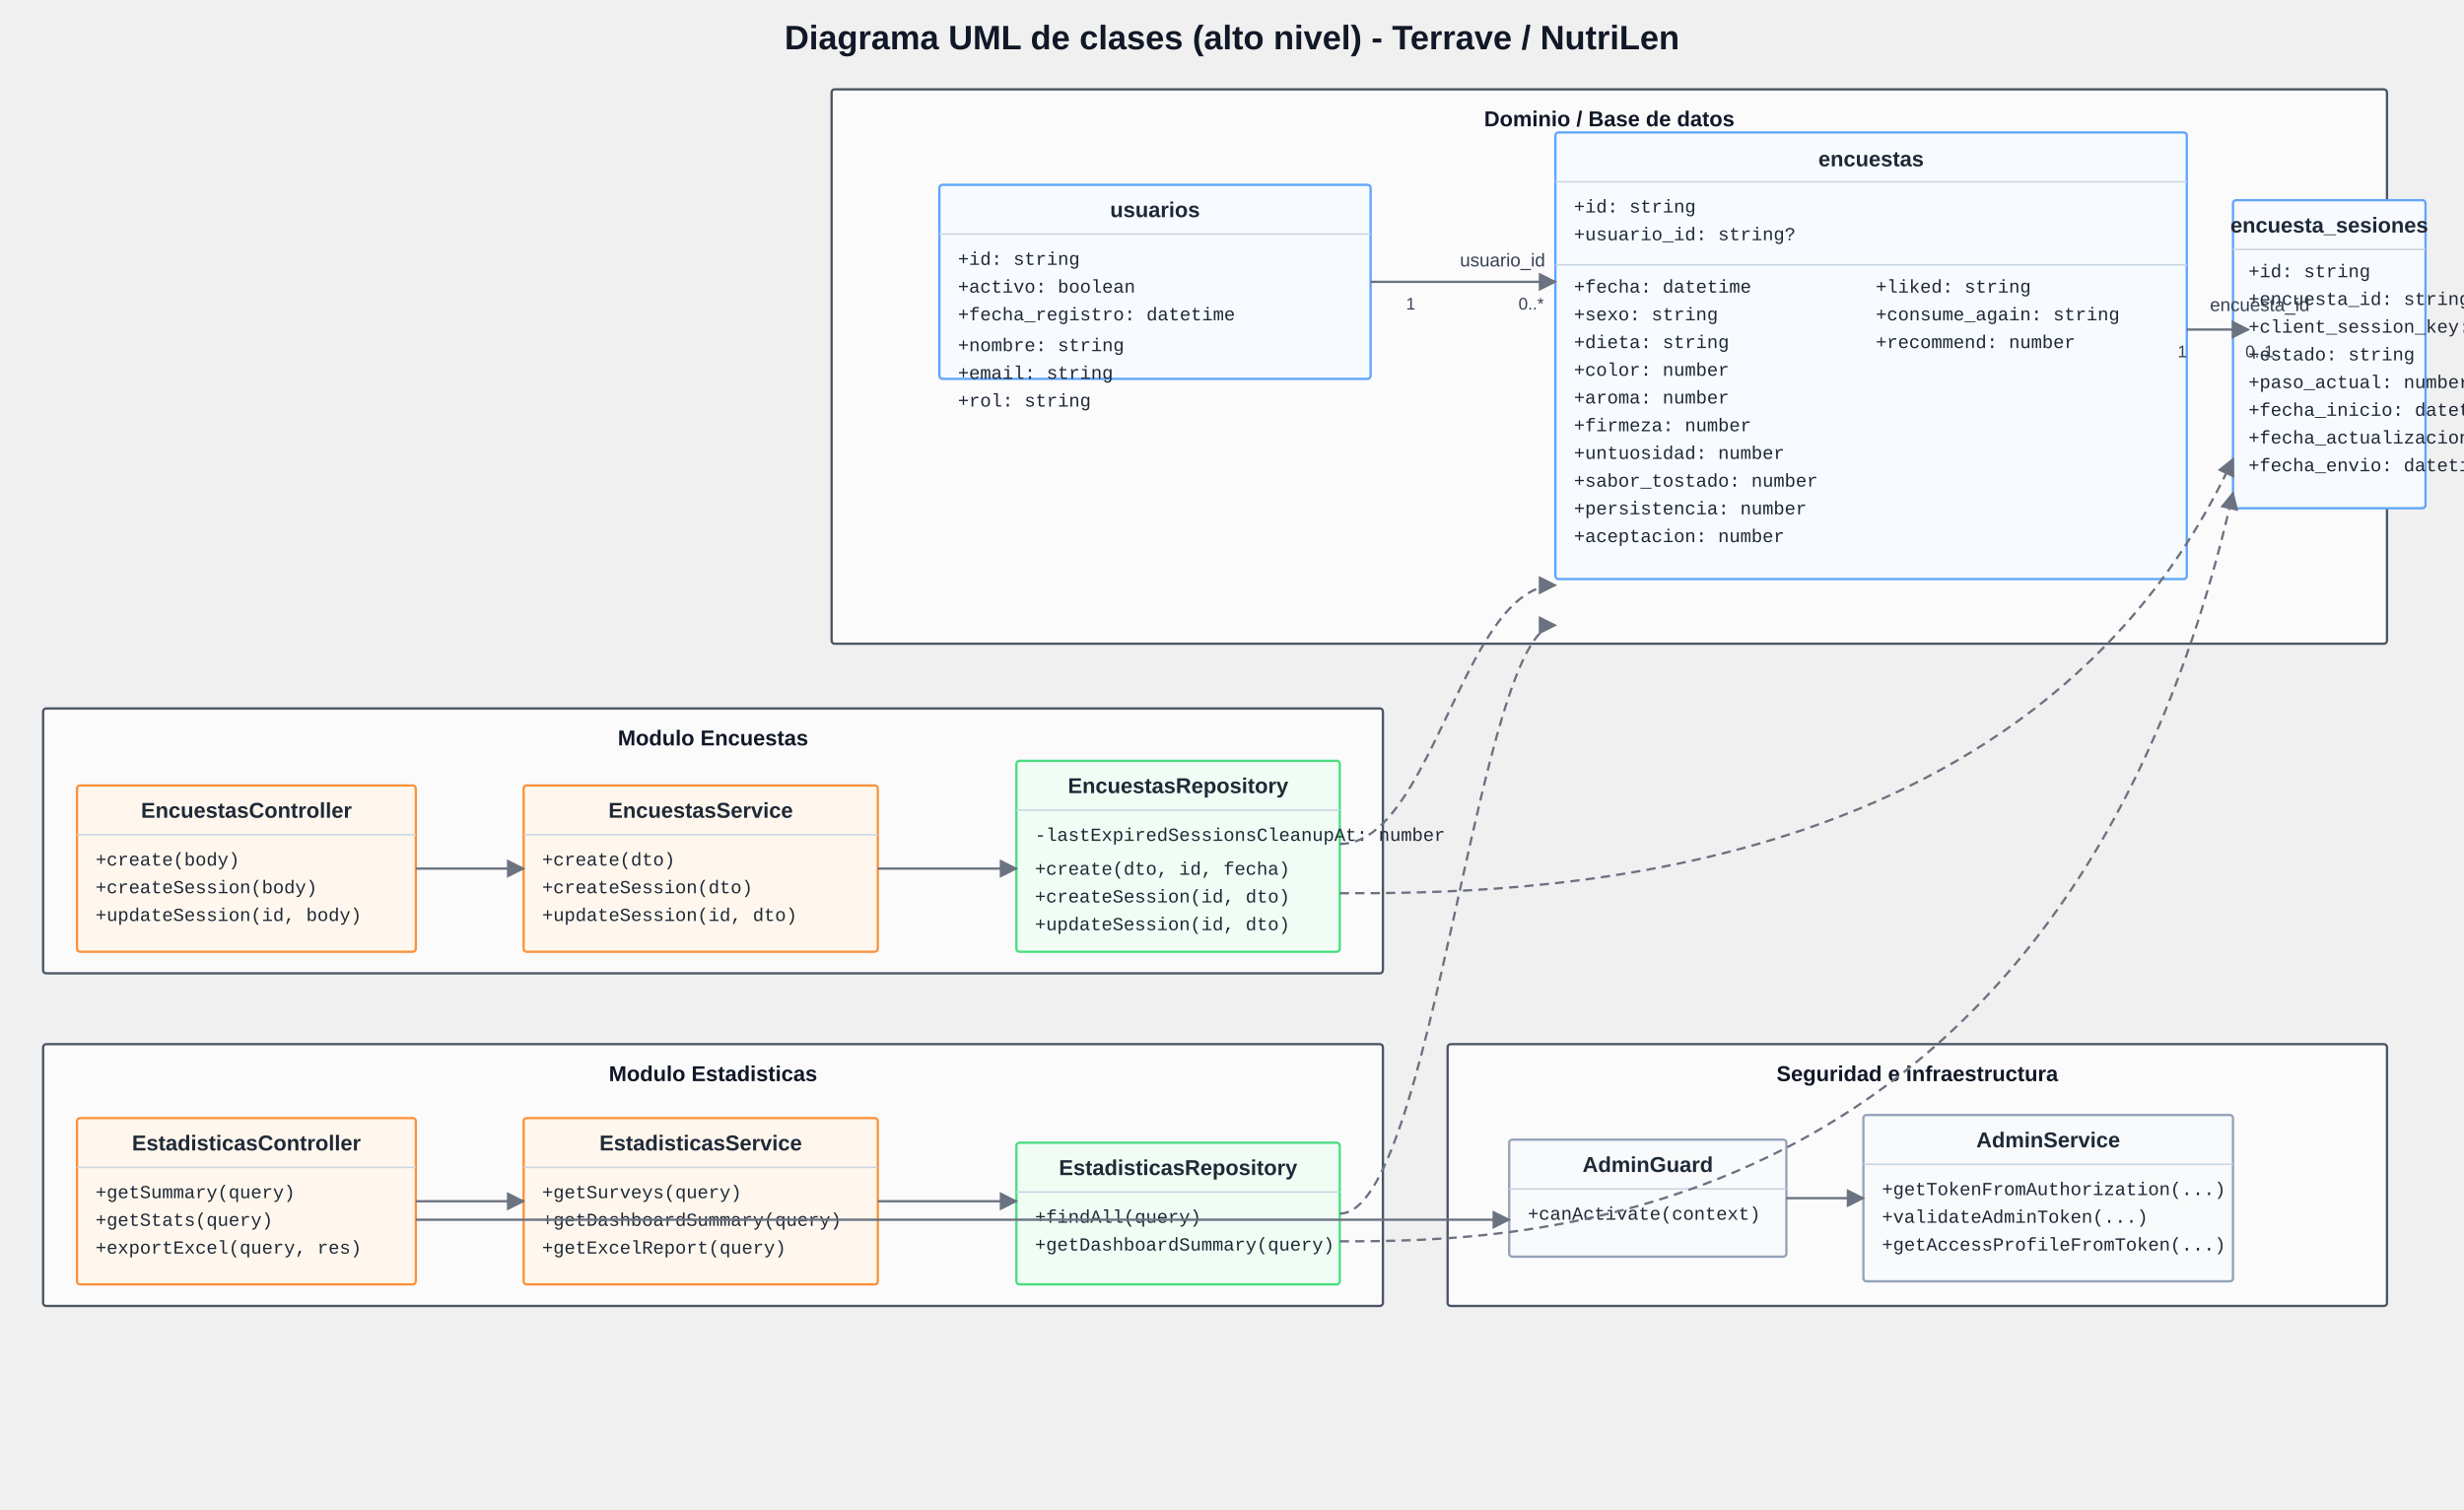
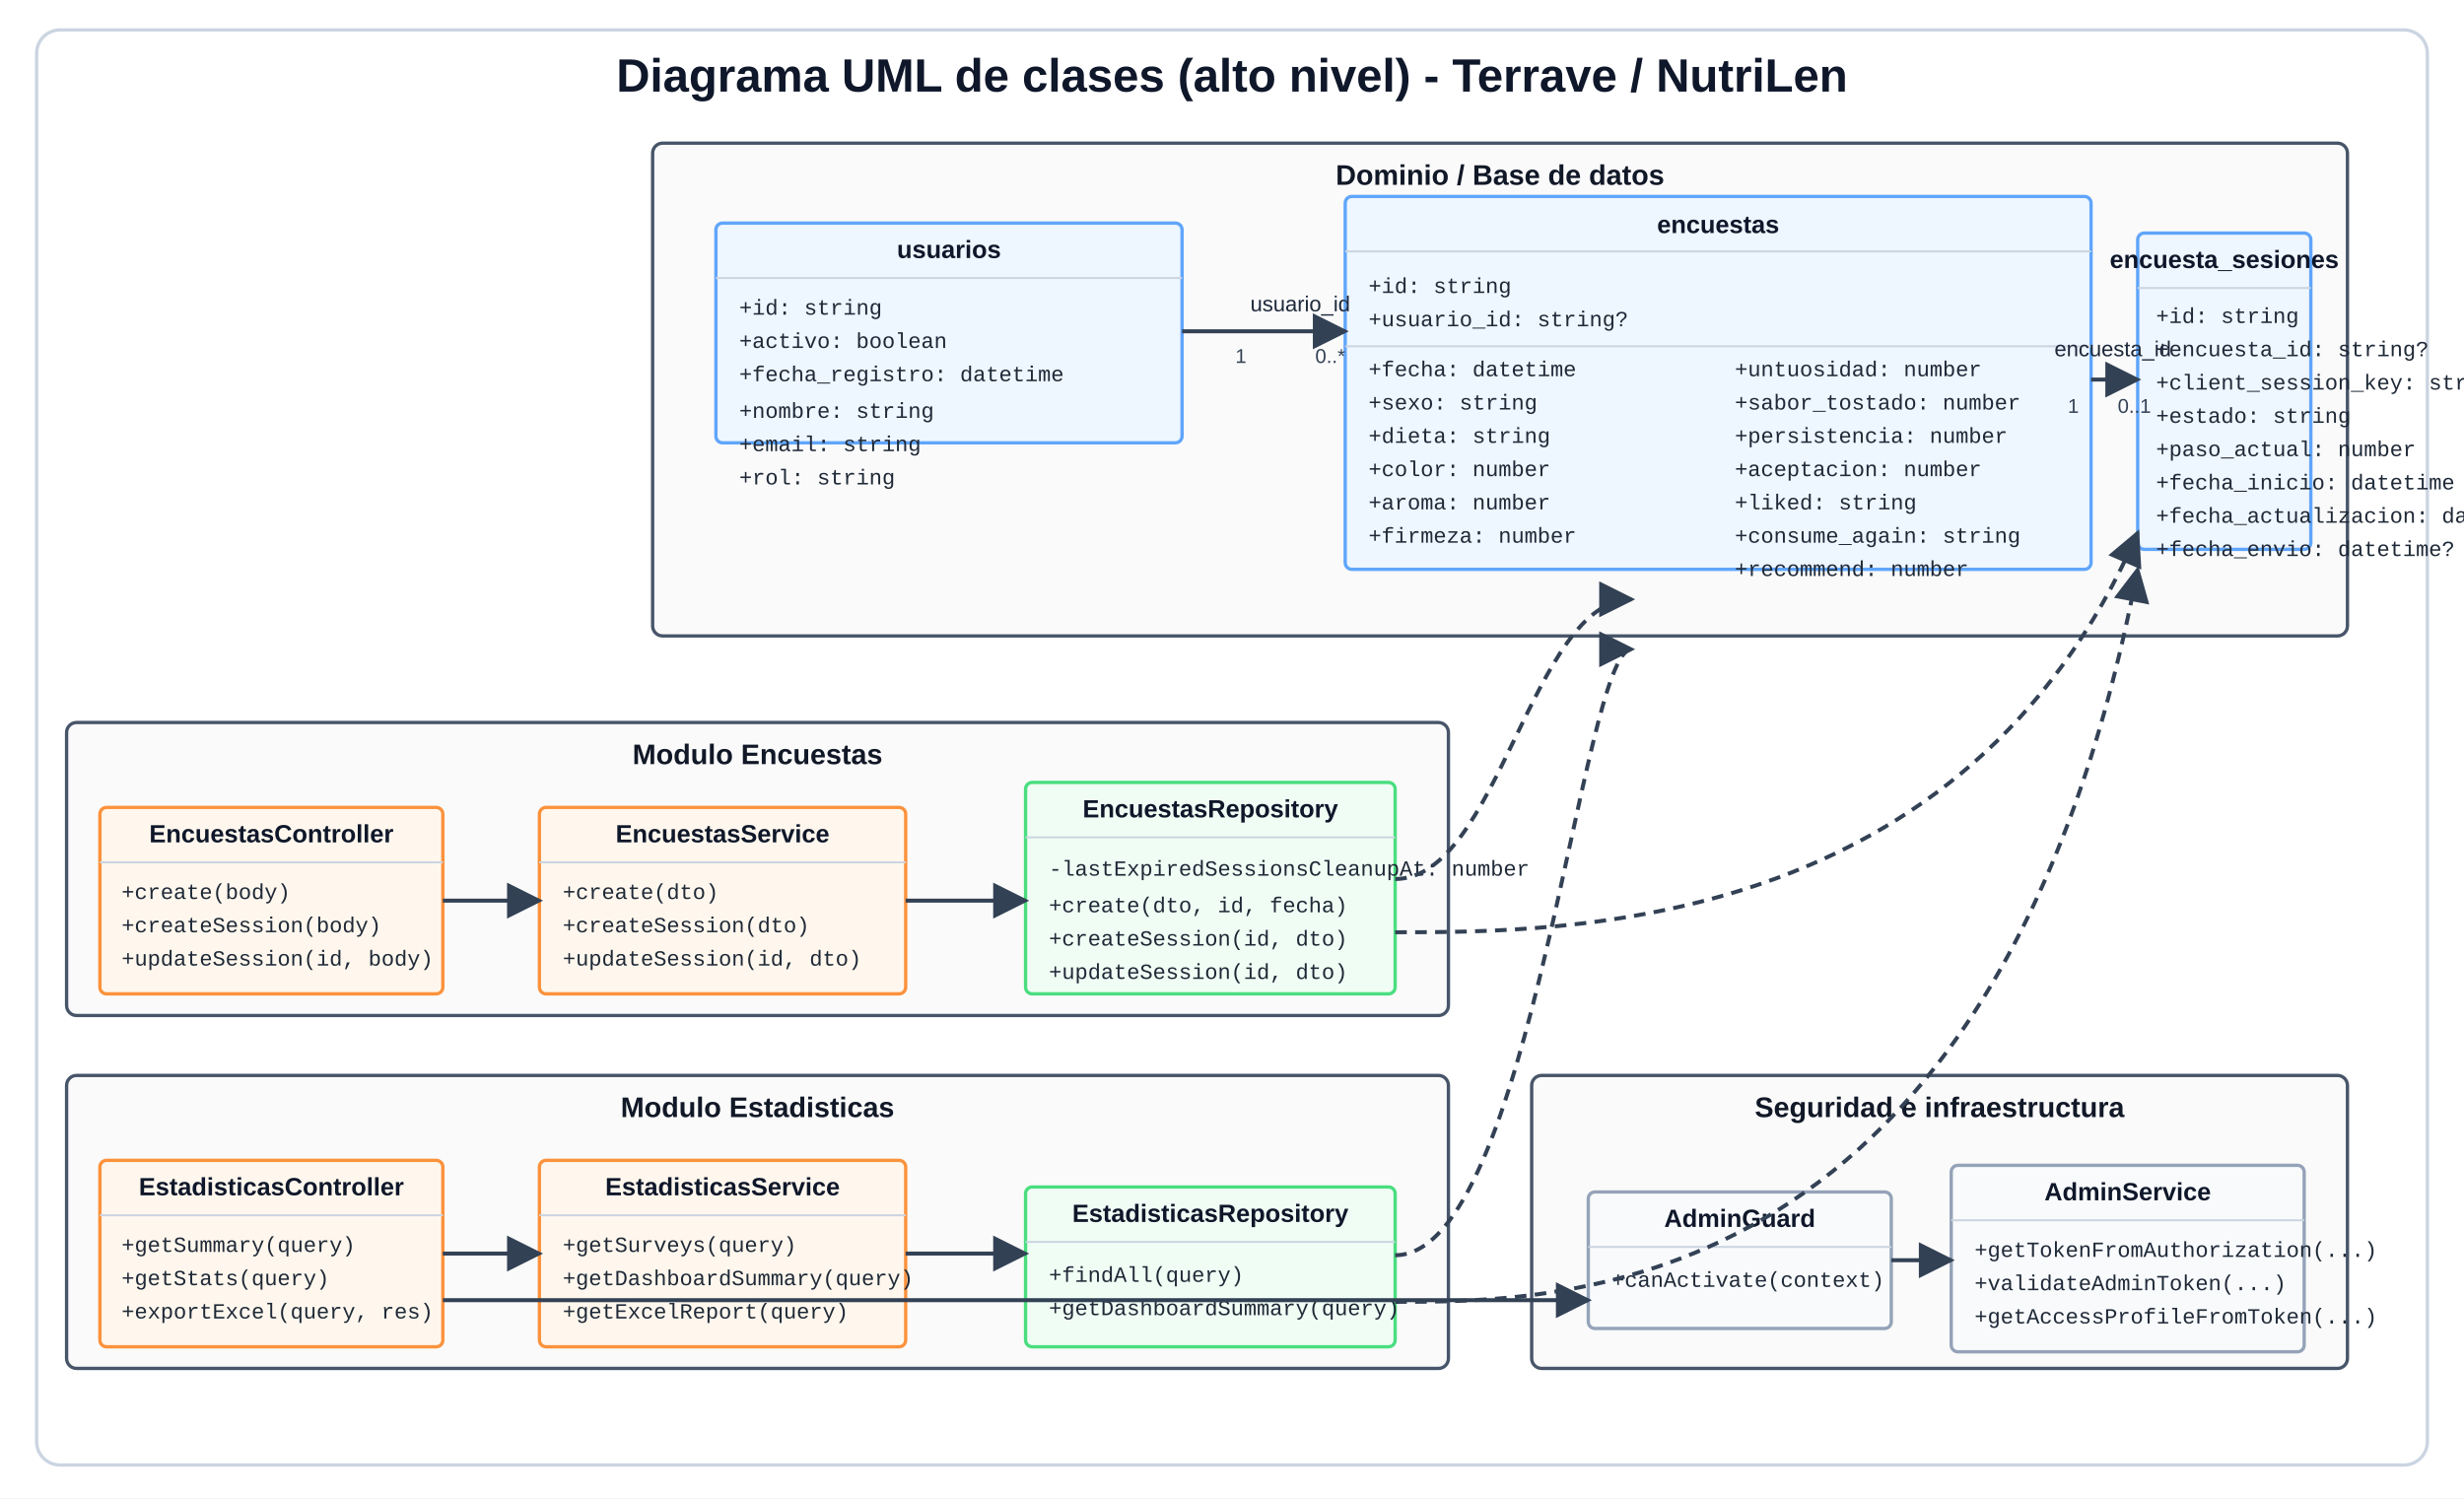
- <svg xmlns="http://www.w3.org/2000/svg" width="1600" height="980" viewBox="0 0 1600 980" role="img" aria-labelledby="title desc">
+ <svg xmlns="http://www.w3.org/2000/svg" width="1480" height="900" viewBox="0 0 1480 900" role="img" aria-labelledby="title desc">
  <defs>
    <style>
-       .title { font: 700 22px Arial, Helvetica, sans-serif; fill: #111827; }
-       .section { font: 700 14px Arial, Helvetica, sans-serif; fill: #111827; }
-       .class-title { font: 700 14px Arial, Helvetica, sans-serif; fill: #1f2937; }
-       .text { font: 12px Consolas, "Courier New", monospace; fill: #1f2937; }
-       .small { font: 11px Arial, Helvetica, sans-serif; fill: #374151; }
-       .pkg { fill: #fbfbfc; stroke: #4b5563; stroke-width: 1.5; }
-       .box-domain { fill: #f7fbff; stroke: #60a5fa; stroke-width: 1.5; }
-       .box-service { fill: #fff7ed; stroke: #fb923c; stroke-width: 1.5; }
-       .box-impl { fill: #f0fdf4; stroke: #4ade80; stroke-width: 1.5; }
-       .box-infra { fill: #f8fafc; stroke: #94a3b8; stroke-width: 1.5; }
-       .divider { stroke: #cbd5e1; stroke-width: 1; }
-       .arrow { stroke: #6b7280; stroke-width: 1.5; fill: none; }
-       .dashed { stroke-dasharray: 6 4; }
-       .label { font: 12px Arial, Helvetica, sans-serif; fill: #374151; }
+       .page { fill: #ffffff; }
+       .card { fill: #ffffff; stroke: #cbd5e1; stroke-width: 2; }
+       .title { font: 700 28px Arial, Helvetica, sans-serif; fill: #0f172a; }
+       .section { font: 700 17px Arial, Helvetica, sans-serif; fill: #111827; }
+       .class-title { font: 700 15px Arial, Helvetica, sans-serif; fill: #0f172a; }
+       .text { font: 13px Consolas, "Courier New", monospace; fill: #1f2937; }
+       .small { font: 12px Arial, Helvetica, sans-serif; fill: #334155; }
+       .pkg { fill: #fafafa; stroke: #475569; stroke-width: 2; }
+       .box-domain { fill: #eef6ff; stroke: #60a5fa; stroke-width: 2; }
+       .box-service { fill: #fff7ed; stroke: #fb923c; stroke-width: 2; }
+       .box-impl { fill: #f0fdf4; stroke: #4ade80; stroke-width: 2; }
+       .box-infra { fill: #f8fafc; stroke: #94a3b8; stroke-width: 2; }
+       .divider { stroke: #cbd5e1; stroke-width: 1.2; }
+       .arrow { stroke: #334155; stroke-width: 2.4; fill: none; }
+       .dashed { stroke-dasharray: 7 5; }
+       .label { font: 13px Arial, Helvetica, sans-serif; fill: #1e293b; }
    </style>
-     <marker id="arrow" viewBox="0 0 10 10" refX="9" refY="5" markerWidth="8" markerHeight="8" orient="auto-start-reverse">
-       <path d="M 0 0 L 10 5 L 0 10 z" fill="#6b7280" />
+     <marker id="arrow" viewBox="0 0 10 10" refX="9" refY="5" markerWidth="9" markerHeight="9" orient="auto-start-reverse">
+       <path d="M 0 0 L 10 5 L 0 10 z" fill="#334155" />
    </marker>
  </defs>
-   <text x="800" y="32" text-anchor="middle" class="title">Diagrama UML de clases (alto nivel) - Terrave / NutriLen</text>
-   <rect x="540" y="58" width="1010" height="360" rx="2" class="pkg" />
-   <text x="1045" y="82" text-anchor="middle" class="section">Dominio / Base de datos</text>
-   <rect x="610" y="120" width="280" height="126" rx="2" class="box-domain" />
-   <line x1="610" y1="152" x2="890" y2="152" class="divider" />
-   <text x="750" y="141" text-anchor="middle" class="class-title">usuarios</text>
-   <text x="622" y="172" class="text">+id: string</text>
-   <text x="622" y="190" class="text">+activo: boolean</text>
-   <text x="622" y="208" class="text">+fecha_registro: datetime</text>
-   <text x="622" y="228" class="text">+nombre: string</text>
-   <text x="622" y="246" class="text">+email: string</text>
-   <text x="622" y="264" class="text">+rol: string</text>
-   <rect x="1010" y="86" width="410" height="290" rx="2" class="box-domain" />
-   <line x1="1010" y1="118" x2="1420" y2="118" class="divider" />
-   <line x1="1010" y1="172" x2="1420" y2="172" class="divider" />
-   <text x="1215" y="108" text-anchor="middle" class="class-title">encuestas</text>
-   <text x="1022" y="138" class="text">+id: string</text>
-   <text x="1022" y="156" class="text">+usuario_id: string?</text>
-   <text x="1022" y="190" class="text">+fecha: datetime</text>
-   <text x="1022" y="208" class="text">+sexo: string</text>
-   <text x="1022" y="226" class="text">+dieta: string</text>
-   <text x="1022" y="244" class="text">+color: number</text>
-   <text x="1022" y="262" class="text">+aroma: number</text>
-   <text x="1022" y="280" class="text">+firmeza: number</text>
-   <text x="1022" y="298" class="text">+untuosidad: number</text>
-   <text x="1022" y="316" class="text">+sabor_tostado: number</text>
-   <text x="1022" y="334" class="text">+persistencia: number</text>
-   <text x="1022" y="352" class="text">+aceptacion: number</text>
-   <text x="1218" y="190" class="text">+liked: string</text>
-   <text x="1218" y="208" class="text">+consume_again: string</text>
-   <text x="1218" y="226" class="text">+recommend: number</text>
-   <rect x="1450" y="130" width="125" height="200" rx="2" class="box-domain" />
-   <line x1="1450" y1="162" x2="1575" y2="162" class="divider" />
-   <text x="1512.5" y="151" text-anchor="middle" class="class-title">encuesta_sesiones</text>
-   <text x="1460" y="180" class="text">+id: string</text>
-   <text x="1460" y="198" class="text">+encuesta_id: string?</text>
-   <text x="1460" y="216" class="text">+client_session_key: string</text>
-   <text x="1460" y="234" class="text">+estado: string</text>
-   <text x="1460" y="252" class="text">+paso_actual: number</text>
-   <text x="1460" y="270" class="text">+fecha_inicio: datetime</text>
-   <text x="1460" y="288" class="text">+fecha_actualizacion: datetime</text>
-   <text x="1460" y="306" class="text">+fecha_envio: datetime?</text>
-   <rect x="28" y="460" width="870" height="172" rx="2" class="pkg" />
-   <text x="463" y="484" text-anchor="middle" class="section">Modulo Encuestas</text>
-   <rect x="50" y="510" width="220" height="108" rx="2" class="box-service" />
-   <line x1="50" y1="542" x2="270" y2="542" class="divider" />
-   <text x="160" y="531" text-anchor="middle" class="class-title">EncuestasController</text>
-   <text x="62" y="562" class="text">+create(body)</text>
-   <text x="62" y="580" class="text">+createSession(body)</text>
-   <text x="62" y="598" class="text">+updateSession(id, body)</text>
-   <rect x="340" y="510" width="230" height="108" rx="2" class="box-service" />
-   <line x1="340" y1="542" x2="570" y2="542" class="divider" />
-   <text x="455" y="531" text-anchor="middle" class="class-title">EncuestasService</text>
-   <text x="352" y="562" class="text">+create(dto)</text>
-   <text x="352" y="580" class="text">+createSession(dto)</text>
-   <text x="352" y="598" class="text">+updateSession(id, dto)</text>
-   <rect x="660" y="494" width="210" height="124" rx="2" class="box-impl" />
-   <line x1="660" y1="526" x2="870" y2="526" class="divider" />
-   <text x="765" y="515" text-anchor="middle" class="class-title">EncuestasRepository</text>
-   <text x="672" y="546" class="text">-lastExpiredSessionsCleanupAt: number</text>
-   <text x="672" y="568" class="text">+create(dto, id, fecha)</text>
-   <text x="672" y="586" class="text">+createSession(id, dto)</text>
-   <text x="672" y="604" class="text">+updateSession(id, dto)</text>
-   <rect x="28" y="678" width="870" height="170" rx="2" class="pkg" />
-   <text x="463" y="702" text-anchor="middle" class="section">Modulo Estadisticas</text>
-   <rect x="50" y="726" width="220" height="108" rx="2" class="box-service" />
-   <line x1="50" y1="758" x2="270" y2="758" class="divider" />
-   <text x="160" y="747" text-anchor="middle" class="class-title">EstadisticasController</text>
-   <text x="62" y="778" class="text">+getSummary(query)</text>
-   <text x="62" y="796" class="text">+getStats(query)</text>
-   <text x="62" y="814" class="text">+exportExcel(query, res)</text>
-   <rect x="340" y="726" width="230" height="108" rx="2" class="box-service" />
-   <line x1="340" y1="758" x2="570" y2="758" class="divider" />
-   <text x="455" y="747" text-anchor="middle" class="class-title">EstadisticasService</text>
-   <text x="352" y="778" class="text">+getSurveys(query)</text>
-   <text x="352" y="796" class="text">+getDashboardSummary(query)</text>
-   <text x="352" y="814" class="text">+getExcelReport(query)</text>
-   <rect x="660" y="742" width="210" height="92" rx="2" class="box-impl" />
-   <line x1="660" y1="774" x2="870" y2="774" class="divider" />
-   <text x="765" y="763" text-anchor="middle" class="class-title">EstadisticasRepository</text>
-   <text x="672" y="794" class="text">+findAll(query)</text>
-   <text x="672" y="812" class="text">+getDashboardSummary(query)</text>
-   <rect x="940" y="678" width="610" height="170" rx="2" class="pkg" />
-   <text x="1245" y="702" text-anchor="middle" class="section">Seguridad e infraestructura</text>
-   <rect x="980" y="740" width="180" height="76" rx="2" class="box-infra" />
-   <line x1="980" y1="772" x2="1160" y2="772" class="divider" />
-   <text x="1070" y="761" text-anchor="middle" class="class-title">AdminGuard</text>
-   <text x="992" y="792" class="text">+canActivate(context)</text>
-   <rect x="1210" y="724" width="240" height="108" rx="2" class="box-infra" />
-   <line x1="1210" y1="756" x2="1450" y2="756" class="divider" />
-   <text x="1330" y="745" text-anchor="middle" class="class-title">AdminService</text>
-   <text x="1222" y="776" class="text">+getTokenFromAuthorization(...)</text>
-   <text x="1222" y="794" class="text">+validateAdminToken(...)</text>
-   <text x="1222" y="812" class="text">+getAccessProfileFromToken(...)</text>
-   <line x1="270" y1="564" x2="340" y2="564" class="arrow" marker-end="url(#arrow)" />
-   <line x1="570" y1="564" x2="660" y2="564" class="arrow" marker-end="url(#arrow)" />
-   <line x1="270" y1="780" x2="340" y2="780" class="arrow" marker-end="url(#arrow)" />
-   <line x1="570" y1="780" x2="660" y2="780" class="arrow" marker-end="url(#arrow)" />
-   <line x1="270" y1="792" x2="980" y2="792" class="arrow" marker-end="url(#arrow)" />
-   <line x1="1160" y1="778" x2="1210" y2="778" class="arrow" marker-end="url(#arrow)" />
-   <line x1="890" y1="183" x2="1010" y2="183" class="arrow" marker-end="url(#arrow)" />
-   <text x="948" y="173" class="label">usuario_id</text>
-   <text x="913" y="201" class="small">1</text>
-   <text x="986" y="201" class="small">0..*</text>
-   <path d="M 1420 214 C 1450 214, 1460 214, 1460 214" class="arrow" marker-end="url(#arrow)" />
-   <text x="1435" y="202" class="label">encuesta_id</text>
-   <text x="1414" y="232" class="small">1</text>
-   <text x="1458" y="232" class="small">0..1</text>
-   <path d="M 870 548 C 930 548, 950 380, 1010 380" class="arrow dashed" marker-end="url(#arrow)" />
-   <path d="M 870 580 C 980 580, 1320 580, 1450 298" class="arrow dashed" marker-end="url(#arrow)" />
-   <path d="M 870 788 C 930 788, 960 406, 1010 406" class="arrow dashed" marker-end="url(#arrow)" />
-   <path d="M 870 806 C 980 806, 1340 806, 1450 320" class="arrow dashed" marker-end="url(#arrow)" />
+   <rect x="0" y="0" width="1480" height="900" class="page" />
+   <rect x="22" y="18" width="1436" height="862" rx="14" class="card" />
+   <text x="740" y="55" text-anchor="middle" class="title">Diagrama UML de clases (alto nivel) - Terrave / NutriLen</text>
+   <rect x="392" y="86" width="1018" height="296" rx="6" class="pkg" />
+   <text x="901" y="111" text-anchor="middle" class="section">Dominio / Base de datos</text>
+   <rect x="430" y="134" width="280" height="132" rx="4" class="box-domain" />
+   <line x1="430" y1="167" x2="710" y2="167" class="divider" />
+   <text x="570" y="155" text-anchor="middle" class="class-title">usuarios</text>
+   <text x="444" y="189" class="text">+id: string</text>
+   <text x="444" y="209" class="text">+activo: boolean</text>
+   <text x="444" y="229" class="text">+fecha_registro: datetime</text>
+   <text x="444" y="251" class="text">+nombre: string</text>
+   <text x="444" y="271" class="text">+email: string</text>
+   <text x="444" y="291" class="text">+rol: string</text>
+   <rect x="808" y="118" width="448" height="224" rx="4" class="box-domain" />
+   <line x1="808" y1="151" x2="1256" y2="151" class="divider" />
+   <line x1="808" y1="208" x2="1256" y2="208" class="divider" />
+   <text x="1032" y="140" text-anchor="middle" class="class-title">encuestas</text>
+   <text x="822" y="176" class="text">+id: string</text>
+   <text x="822" y="196" class="text">+usuario_id: string?</text>
+   <text x="822" y="226" class="text">+fecha: datetime</text>
+   <text x="822" y="246" class="text">+sexo: string</text>
+   <text x="822" y="266" class="text">+dieta: string</text>
+   <text x="822" y="286" class="text">+color: number</text>
+   <text x="822" y="306" class="text">+aroma: number</text>
+   <text x="822" y="326" class="text">+firmeza: number</text>
+   <text x="1042" y="226" class="text">+untuosidad: number</text>
+   <text x="1042" y="246" class="text">+sabor_tostado: number</text>
+   <text x="1042" y="266" class="text">+persistencia: number</text>
+   <text x="1042" y="286" class="text">+aceptacion: number</text>
+   <text x="1042" y="306" class="text">+liked: string</text>
+   <text x="1042" y="326" class="text">+consume_again: string</text>
+   <text x="1042" y="346" class="text">+recommend: number</text>
+   <rect x="1284" y="140" width="104" height="190" rx="4" class="box-domain" />
+   <line x1="1284" y1="173" x2="1388" y2="173" class="divider" />
+   <text x="1336" y="161" text-anchor="middle" class="class-title">encuesta_sesiones</text>
+   <text x="1295" y="194" class="text">+id: string</text>
+   <text x="1295" y="214" class="text">+encuesta_id: string?</text>
+   <text x="1295" y="234" class="text">+client_session_key: string</text>
+   <text x="1295" y="254" class="text">+estado: string</text>
+   <text x="1295" y="274" class="text">+paso_actual: number</text>
+   <text x="1295" y="294" class="text">+fecha_inicio: datetime</text>
+   <text x="1295" y="314" class="text">+fecha_actualizacion: datetime</text>
+   <text x="1295" y="334" class="text">+fecha_envio: datetime?</text>
+   <rect x="40" y="434" width="830" height="176" rx="6" class="pkg" />
+   <text x="455" y="459" text-anchor="middle" class="section">Modulo Encuestas</text>
+   <rect x="60" y="485" width="206" height="112" rx="4" class="box-service" />
+   <line x1="60" y1="518" x2="266" y2="518" class="divider" />
+   <text x="163" y="506" text-anchor="middle" class="class-title">EncuestasController</text>
+   <text x="73" y="540" class="text">+create(body)</text>
+   <text x="73" y="560" class="text">+createSession(body)</text>
+   <text x="73" y="580" class="text">+updateSession(id, body)</text>
+   <rect x="324" y="485" width="220" height="112" rx="4" class="box-service" />
+   <line x1="324" y1="518" x2="544" y2="518" class="divider" />
+   <text x="434" y="506" text-anchor="middle" class="class-title">EncuestasService</text>
+   <text x="338" y="540" class="text">+create(dto)</text>
+   <text x="338" y="560" class="text">+createSession(dto)</text>
+   <text x="338" y="580" class="text">+updateSession(id, dto)</text>
+   <rect x="616" y="470" width="222" height="127" rx="4" class="box-impl" />
+   <line x1="616" y1="503" x2="838" y2="503" class="divider" />
+   <text x="727" y="491" text-anchor="middle" class="class-title">EncuestasRepository</text>
+   <text x="630" y="526" class="text">-lastExpiredSessionsCleanupAt: number</text>
+   <text x="630" y="548" class="text">+create(dto, id, fecha)</text>
+   <text x="630" y="568" class="text">+createSession(id, dto)</text>
+   <text x="630" y="588" class="text">+updateSession(id, dto)</text>
+   <rect x="40" y="646" width="830" height="176" rx="6" class="pkg" />
+   <text x="455" y="671" text-anchor="middle" class="section">Modulo Estadisticas</text>
+   <rect x="60" y="697" width="206" height="112" rx="4" class="box-service" />
+   <line x1="60" y1="730" x2="266" y2="730" class="divider" />
+   <text x="163" y="718" text-anchor="middle" class="class-title">EstadisticasController</text>
+   <text x="73" y="752" class="text">+getSummary(query)</text>
+   <text x="73" y="772" class="text">+getStats(query)</text>
+   <text x="73" y="792" class="text">+exportExcel(query, res)</text>
+   <rect x="324" y="697" width="220" height="112" rx="4" class="box-service" />
+   <line x1="324" y1="730" x2="544" y2="730" class="divider" />
+   <text x="434" y="718" text-anchor="middle" class="class-title">EstadisticasService</text>
+   <text x="338" y="752" class="text">+getSurveys(query)</text>
+   <text x="338" y="772" class="text">+getDashboardSummary(query)</text>
+   <text x="338" y="792" class="text">+getExcelReport(query)</text>
+   <rect x="616" y="713" width="222" height="96" rx="4" class="box-impl" />
+   <line x1="616" y1="746" x2="838" y2="746" class="divider" />
+   <text x="727" y="734" text-anchor="middle" class="class-title">EstadisticasRepository</text>
+   <text x="630" y="770" class="text">+findAll(query)</text>
+   <text x="630" y="790" class="text">+getDashboardSummary(query)</text>
+   <rect x="920" y="646" width="490" height="176" rx="6" class="pkg" />
+   <text x="1165" y="671" text-anchor="middle" class="section">Seguridad e infraestructura</text>
+   <rect x="954" y="716" width="182" height="82" rx="4" class="box-infra" />
+   <line x1="954" y1="749" x2="1136" y2="749" class="divider" />
+   <text x="1045" y="737" text-anchor="middle" class="class-title">AdminGuard</text>
+   <text x="968" y="773" class="text">+canActivate(context)</text>
+   <rect x="1172" y="700" width="212" height="112" rx="4" class="box-infra" />
+   <line x1="1172" y1="733" x2="1384" y2="733" class="divider" />
+   <text x="1278" y="721" text-anchor="middle" class="class-title">AdminService</text>
+   <text x="1186" y="755" class="text">+getTokenFromAuthorization(...)</text>
+   <text x="1186" y="775" class="text">+validateAdminToken(...)</text>
+   <text x="1186" y="795" class="text">+getAccessProfileFromToken(...)</text>
+   <line x1="266" y1="541" x2="324" y2="541" class="arrow" marker-end="url(#arrow)" />
+   <line x1="544" y1="541" x2="616" y2="541" class="arrow" marker-end="url(#arrow)" />
+   <line x1="266" y1="753" x2="324" y2="753" class="arrow" marker-end="url(#arrow)" />
+   <line x1="544" y1="753" x2="616" y2="753" class="arrow" marker-end="url(#arrow)" />
+   <line x1="266" y1="781" x2="954" y2="781" class="arrow" marker-end="url(#arrow)" />
+   <line x1="1136" y1="757" x2="1172" y2="757" class="arrow" marker-end="url(#arrow)" />
+   <line x1="710" y1="199" x2="808" y2="199" class="arrow" marker-end="url(#arrow)" />
+   <text x="751" y="187" class="label">usuario_id</text>
+   <text x="742" y="218" class="small">1</text>
+   <text x="790" y="218" class="small">0..*</text>
+   <line x1="1256" y1="228" x2="1284" y2="228" class="arrow" marker-end="url(#arrow)" />
+   <text x="1234" y="214" class="label">encuesta_id</text>
+   <text x="1242" y="248" class="small">1</text>
+   <text x="1272" y="248" class="small">0..1</text>
+   <path d="M 838 528 C 900 528, 920 360, 980 360" class="arrow dashed" marker-end="url(#arrow)" />
+   <path d="M 838 560 C 940 560, 1180 560, 1284 320" class="arrow dashed" marker-end="url(#arrow)" />
+   <path d="M 838 754 C 920 754, 950 390, 980 390" class="arrow dashed" marker-end="url(#arrow)" />
+   <path d="M 838 782 C 940 782, 1200 782, 1284 342" class="arrow dashed" marker-end="url(#arrow)" />
</svg>
